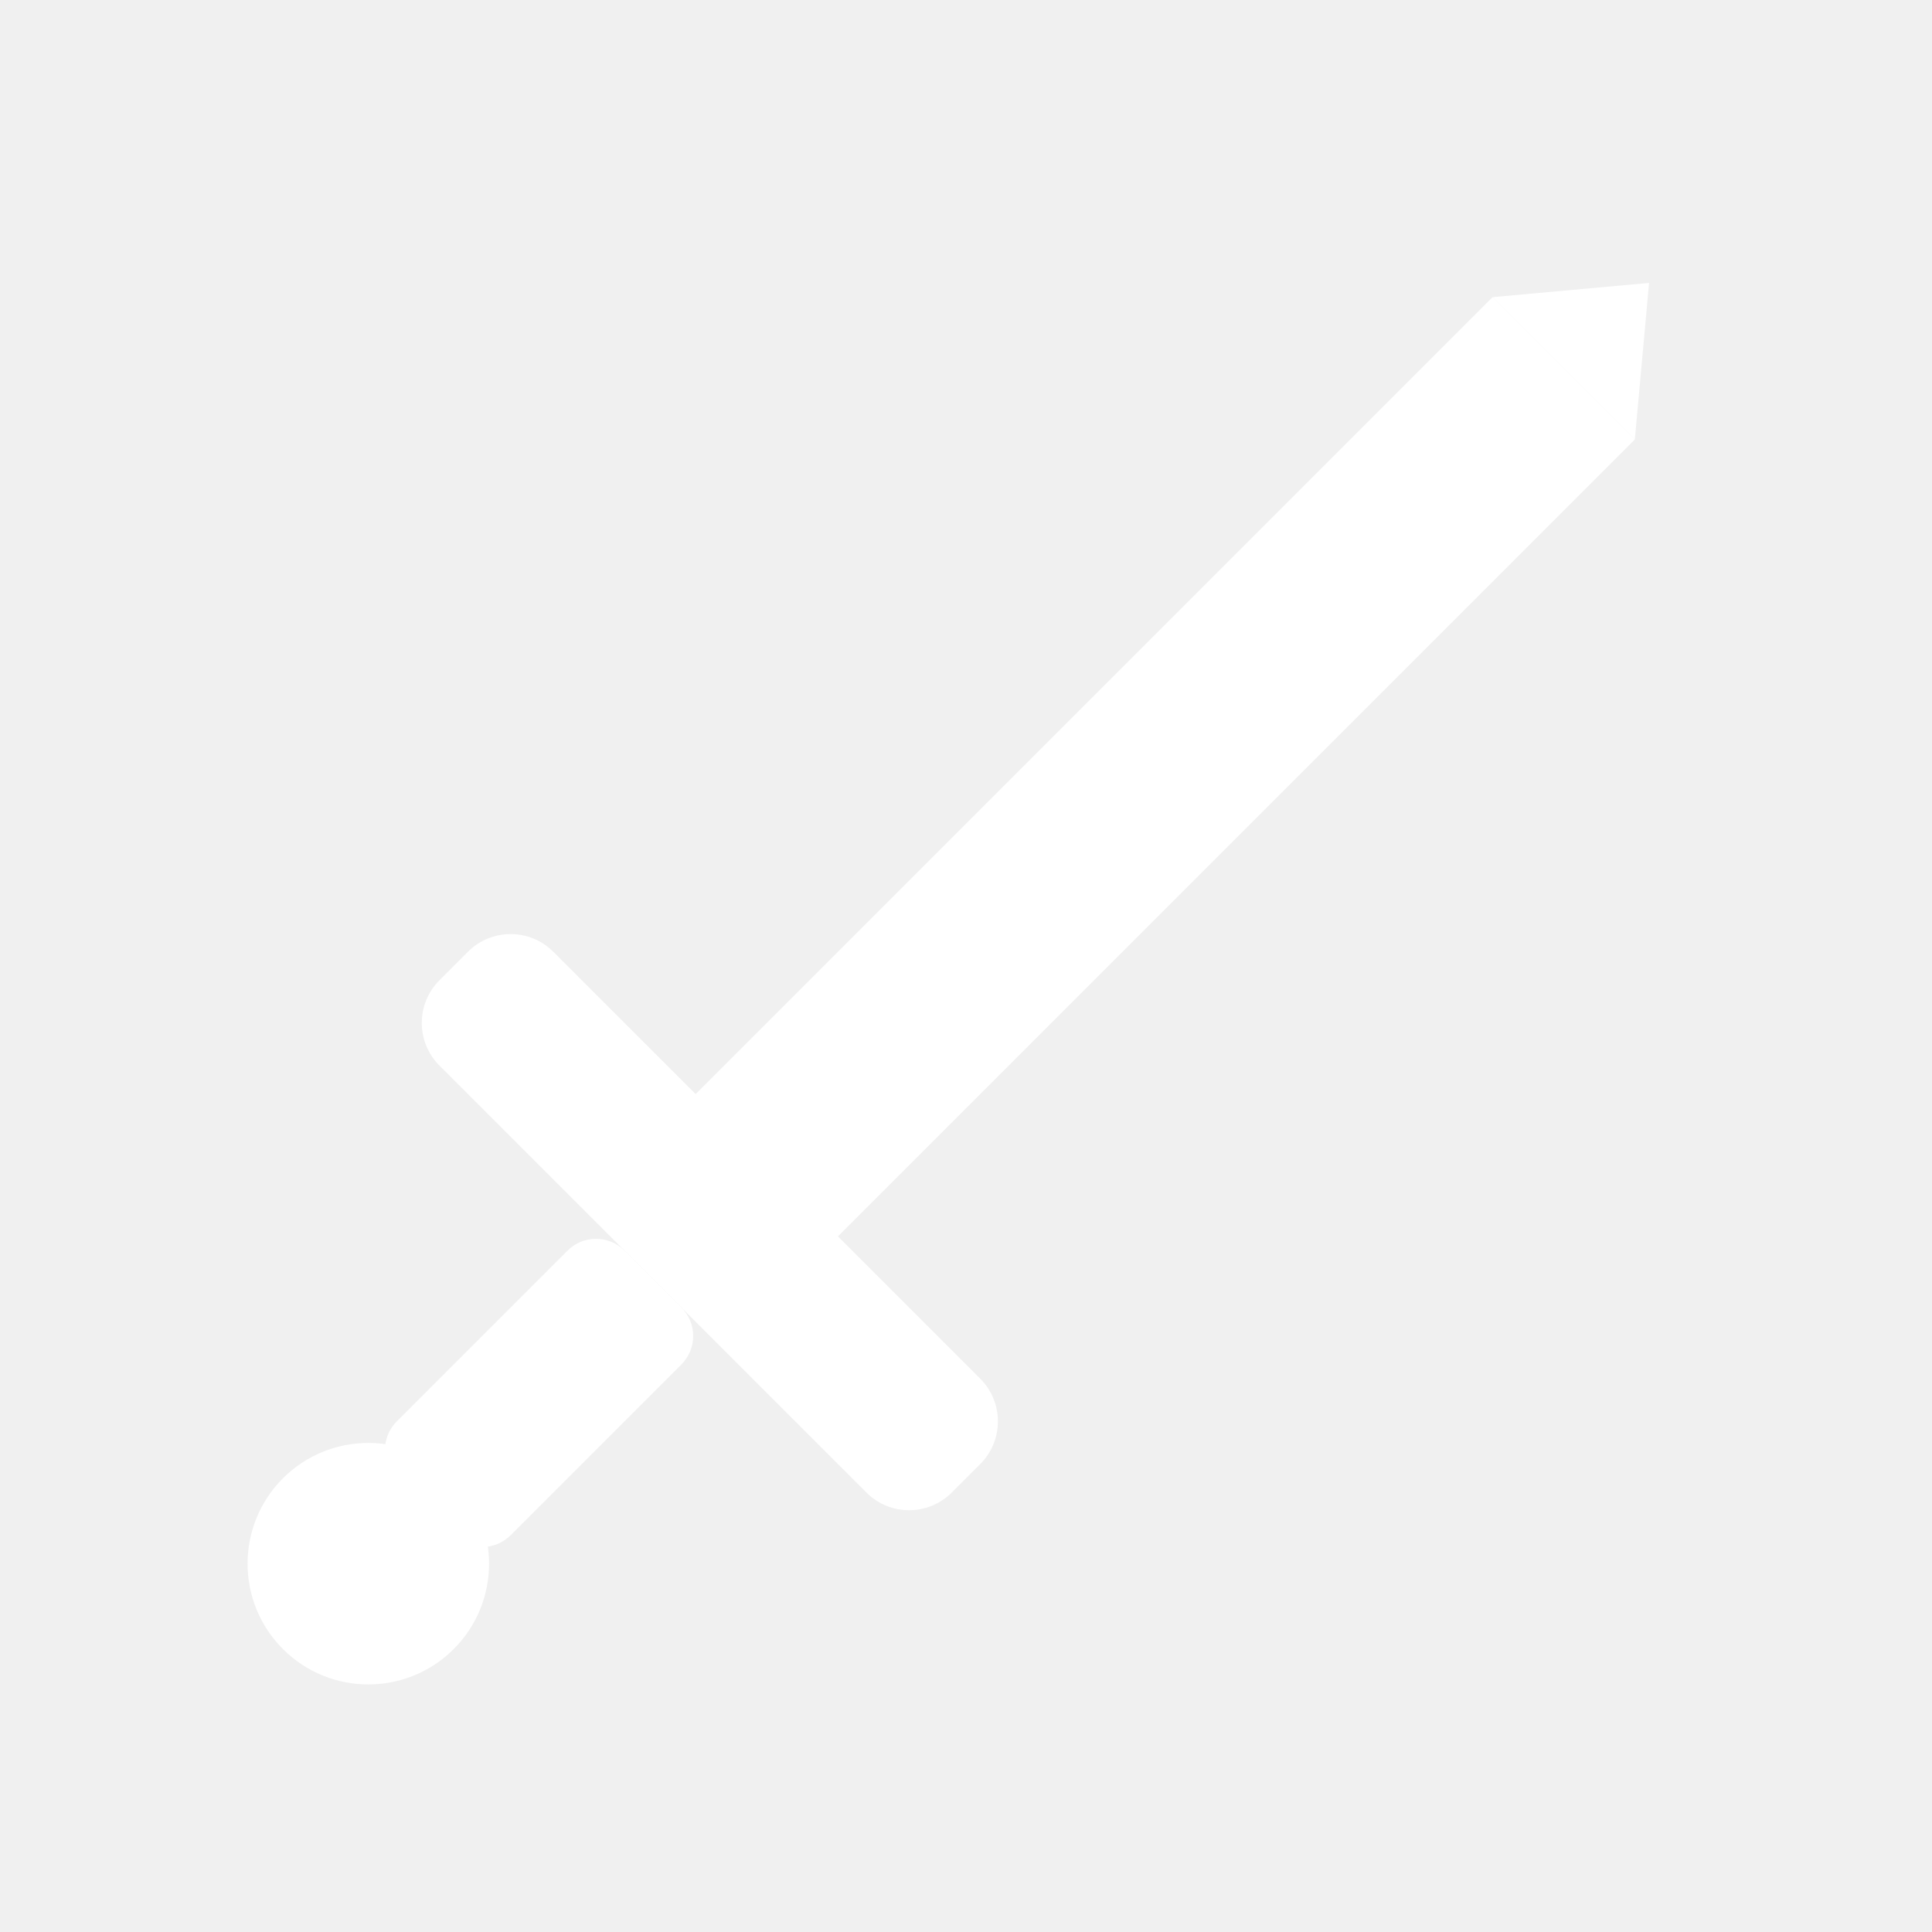
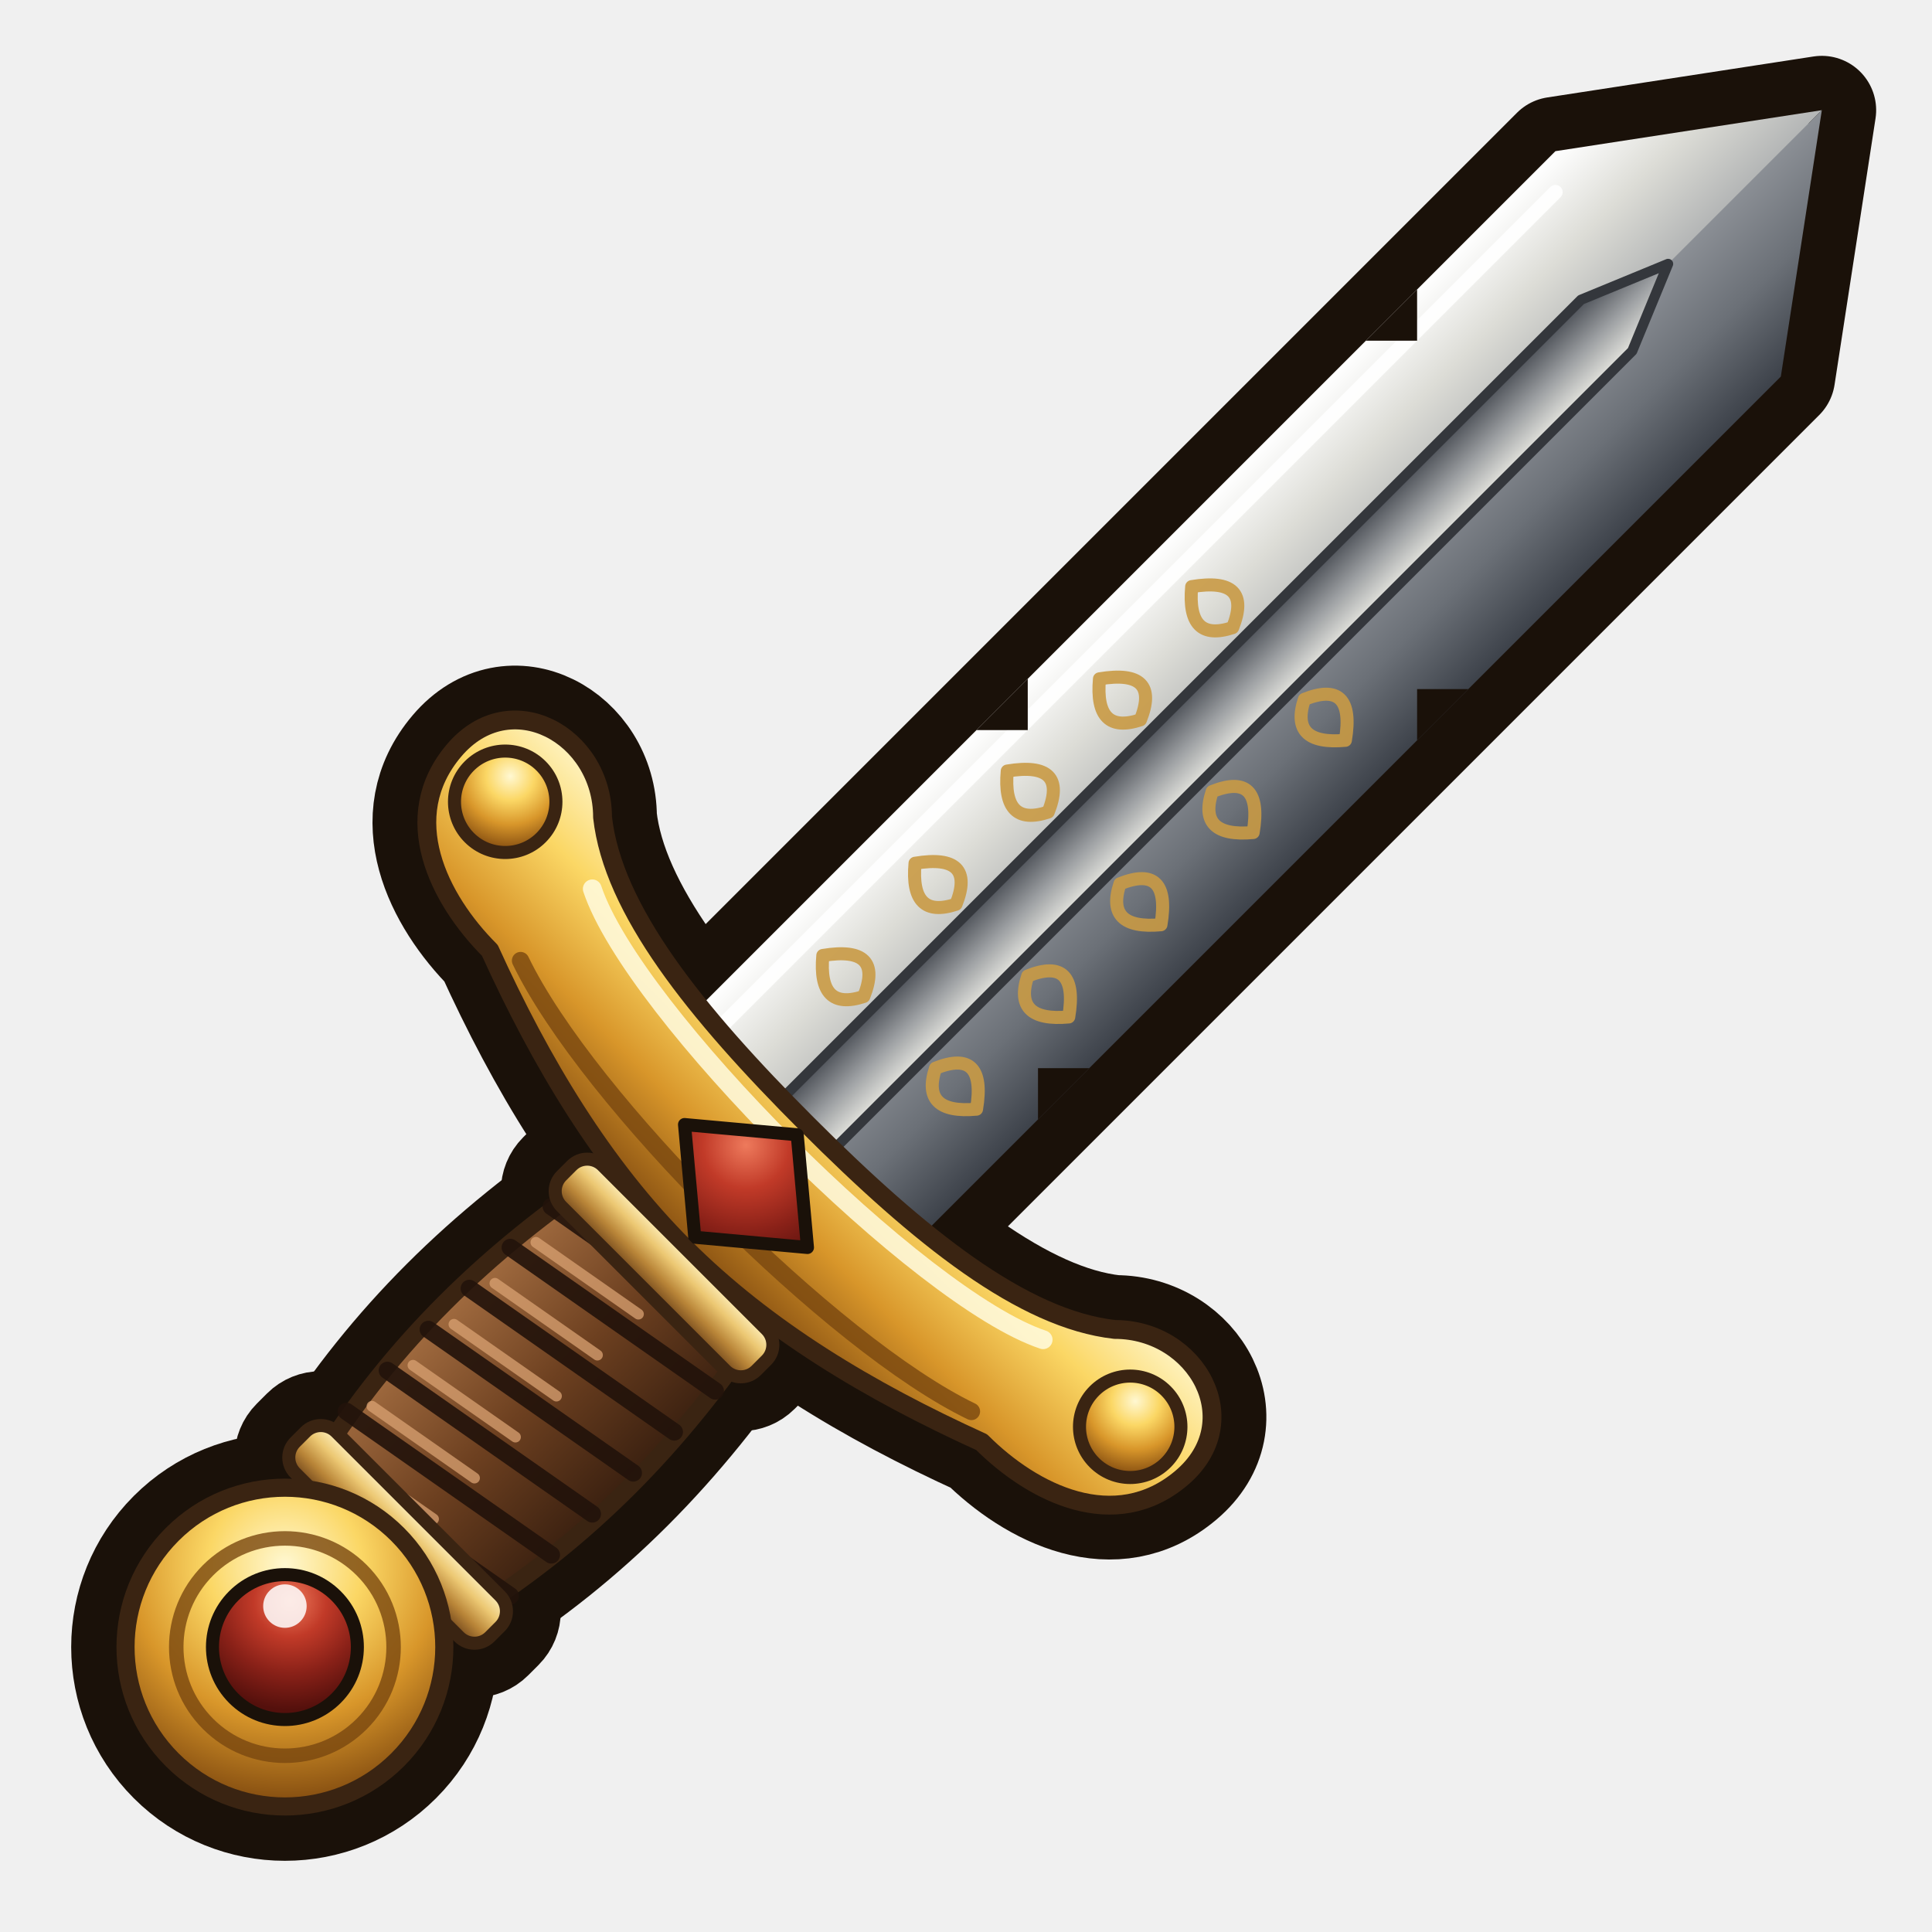
- <svg xmlns="http://www.w3.org/2000/svg" viewBox="0 0 96 96" width="96" height="96">
-   <g transform="rotate(45 48 48)">
-     <path d="M43 6h10v58H43z" fill="#fff" />
-     <path d="M43 6l5-6 5 6z" fill="#fff" />
-     <rect x="30" y="62" width="36" height="8" rx="3" fill="#fff" />
-     <rect x="44" y="70" width="8" height="16" rx="2" fill="#fff" />
-     <circle cx="48" cy="90" r="6" fill="#fff" />
+ <svg xmlns="http://www.w3.org/2000/svg" viewBox="0 0 256 256" width="256" height="256">
+   <defs>
+     <linearGradient id="g1" gradientUnits="userSpaceOnUse" x1="106" y1="0" x2="150" y2="0">
+       <stop offset="0" stop-color="#fbfaf4" />
+       <stop offset="0.333" stop-color="#c3c4c0" />
+       <stop offset="0.667" stop-color="#83868a" />
+       <stop offset="1" stop-color="#454a52" />
+     </linearGradient>
+     <linearGradient id="g2" gradientUnits="userSpaceOnUse" x1="106" y1="0" x2="128" y2="0">
+       <stop offset="0" stop-color="#ffffff" />
+       <stop offset="0.5" stop-color="#dcdcd6" />
+       <stop offset="1" stop-color="#b4b6b6" />
+     </linearGradient>
+     <linearGradient id="g3" gradientUnits="userSpaceOnUse" x1="128" y1="0" x2="150" y2="0">
+       <stop offset="0" stop-color="#8b8f95" />
+       <stop offset="0.5" stop-color="#6b7077" />
+       <stop offset="1" stop-color="#3d424a" />
+     </linearGradient>
+     <linearGradient id="g4" gradientUnits="userSpaceOnUse" x1="123" y1="0" x2="133" y2="0">
+       <stop offset="0" stop-color="#4b4f56" />
+       <stop offset="0.5" stop-color="#9a9da0" />
+       <stop offset="1" stop-color="#e6e6e0" />
+     </linearGradient>
+     <linearGradient id="g5" gradientUnits="userSpaceOnUse" x1="0" y1="140" x2="0" y2="180">
+       <stop offset="0" stop-color="#fff8d2" />
+       <stop offset="0.333" stop-color="#fbd765" />
+       <stop offset="0.667" stop-color="#d8962a" />
+       <stop offset="1" stop-color="#8a5212" />
+     </linearGradient>
+     <radialGradient id="g6" gradientUnits="userSpaceOnUse" cx="65" cy="151" r="10">
+       <stop offset="0" stop-color="#fff8d2" />
+       <stop offset="0.333" stop-color="#fbd765" />
+       <stop offset="0.667" stop-color="#d8962a" />
+       <stop offset="1" stop-color="#8a5212" />
+     </radialGradient>
+     <radialGradient id="g7" gradientUnits="userSpaceOnUse" cx="187" cy="151" r="10">
+       <stop offset="0" stop-color="#fff8d2" />
+       <stop offset="0.333" stop-color="#fbd765" />
+       <stop offset="0.667" stop-color="#d8962a" />
+       <stop offset="1" stop-color="#8a5212" />
+     </radialGradient>
+     <radialGradient id="g8" gradientUnits="userSpaceOnUse" cx="124" cy="164" r="18">
+       <stop offset="0" stop-color="#ee7a5c" />
+       <stop offset="0.333" stop-color="#c13a28" />
+       <stop offset="0.667" stop-color="#8a2118" />
+       <stop offset="1" stop-color="#54100c" />
+     </radialGradient>
+     <linearGradient id="g9" gradientUnits="userSpaceOnUse" x1="110" y1="0" x2="146" y2="0">
+       <stop offset="0" stop-color="#a26c40" />
+       <stop offset="0.5" stop-color="#6d4020" />
+       <stop offset="1" stop-color="#3a2010" />
+     </linearGradient>
+     <linearGradient id="g10" gradientUnits="userSpaceOnUse" x1="0" y1="180" x2="0" y2="188">
+       <stop offset="0" stop-color="#fff3c4" />
+       <stop offset="0.333" stop-color="#ecc873" />
+       <stop offset="0.667" stop-color="#b98538" />
+       <stop offset="1" stop-color="#6d431a" />
+     </linearGradient>
+     <linearGradient id="g11" gradientUnits="userSpaceOnUse" x1="0" y1="232" x2="0" y2="240">
+       <stop offset="0" stop-color="#fff3c4" />
+       <stop offset="0.333" stop-color="#ecc873" />
+       <stop offset="0.667" stop-color="#b98538" />
+       <stop offset="1" stop-color="#6d431a" />
+     </linearGradient>
+     <radialGradient id="g12" gradientUnits="userSpaceOnUse" cx="120" cy="250" r="32">
+       <stop offset="0" stop-color="#fff8d2" />
+       <stop offset="0.333" stop-color="#fbd765" />
+       <stop offset="0.667" stop-color="#d8962a" />
+       <stop offset="1" stop-color="#8a5212" />
+     </radialGradient>
+     <radialGradient id="g13" gradientUnits="userSpaceOnUse" cx="124" cy="253" r="15">
+       <stop offset="0" stop-color="#ee7a5c" />
+       <stop offset="0.333" stop-color="#c13a28" />
+       <stop offset="0.667" stop-color="#8a2118" />
+       <stop offset="1" stop-color="#54100c" />
+     </radialGradient>
+   </defs>
+   <g>
+     <g transform="translate(3.12 7.12) scale(0.96)">
+       <g fill="#1a1109" stroke="#1a1109" stroke-linejoin="round" stroke-linecap="round">
+         <path d="M128 -42L150 -12V160H106V-12z" transform="rotate(45 128 128)" stroke-width="15" />
+         <path d="M128 156C150 156 168 154 178 146C186 138 200 142 199 154C198 166 186 170 176 170C160 176 144 180 128 180C112 180 96 176 80 170C70 170 58 166 57 154C56 142 70 138 78 146C88 154 106 156 128 156z" transform="rotate(45 128 128)" stroke-width="15" />
+         <path d="M113 180H143C147 200 147 218 143 236H113C109 218 109 200 113 180z" transform="rotate(45 128 128)" stroke-width="15" />
+         <path d="M112.0 180.0h32.0a3 3 0 0 1 3 3v2.0a3 3 0 0 1 -3 3h-32.0a3 3 0 0 1 -3 -3v-2.0a3 3 0 0 1 3 -3z" transform="rotate(45 128 128)" stroke-width="15" />
+         <path d="M112.0 232.0h32.0a3 3 0 0 1 3 3v2.0a3 3 0 0 1 -3 3h-32.0a3 3 0 0 1 -3 -3v-2.0a3 3 0 0 1 3 -3z" transform="rotate(45 128 128)" stroke-width="15" />
+         <path d="M106.00 258.00a22.00 22.00 0 1 0 44.00 0a22.00 22.00 0 1 0 -44.00 0z" transform="rotate(45 128 128)" stroke-width="15" />
+       </g>
+       <path d="M128 -42L150 -12V160H106V-12z" fill="url(#g1)" stroke="#1a1109" stroke-width="3" stroke-linejoin="round" transform="rotate(45 128 128)" />
+       <path d="M128 -42L106 -12V160H128z" fill="url(#g2)" transform="rotate(45 128 128)" />
+       <path d="M128 -42L150 -12V160H128z" fill="url(#g3)" transform="rotate(45 128 128)" />
+       <path d="M123 0L128 -12L133 0V156H123z" fill="url(#g4)" stroke="#34373c" stroke-width="1.4" stroke-linejoin="round" transform="rotate(45 128 128)" />
+       <path d="M110 -8V154" fill="none" stroke="#fff" stroke-width="2" stroke-linecap="round" stroke-linejoin="round" stroke-opacity="0.9" transform="rotate(45 128 128)" />
+       <path d="M113 66q5 -7 8 0q-3 6 -8 0M135 66q3 -7 8 0q-5 6 -8 0" fill="none" stroke="#c99a45" stroke-width="1.8" stroke-linecap="round" stroke-linejoin="round" stroke-opacity="0.9" transform="rotate(45 128 128)" />
+       <path d="M113 84q5 -7 8 0q-3 6 -8 0M135 84q3 -7 8 0q-5 6 -8 0" fill="none" stroke="#c99a45" stroke-width="1.8" stroke-linecap="round" stroke-linejoin="round" stroke-opacity="0.9" transform="rotate(45 128 128)" />
+       <path d="M113 102q5 -7 8 0q-3 6 -8 0M135 102q3 -7 8 0q-5 6 -8 0" fill="none" stroke="#c99a45" stroke-width="1.8" stroke-linecap="round" stroke-linejoin="round" stroke-opacity="0.9" transform="rotate(45 128 128)" />
+       <path d="M113 120q5 -7 8 0q-3 6 -8 0M135 120q3 -7 8 0q-5 6 -8 0" fill="none" stroke="#c99a45" stroke-width="1.8" stroke-linecap="round" stroke-linejoin="round" stroke-opacity="0.9" transform="rotate(45 128 128)" />
+       <path d="M113 138q5 -7 8 0q-3 6 -8 0M135 138q3 -7 8 0q-5 6 -8 0" fill="none" stroke="#c99a45" stroke-width="1.8" stroke-linecap="round" stroke-linejoin="round" stroke-opacity="0.9" transform="rotate(45 128 128)" />
+       <path d="M106 15L111 20L106 25z" fill="#1a1109" transform="rotate(45 128 128)" />
+       <path d="M150 49L145 54L150 59z" fill="#1a1109" transform="rotate(45 128 128)" />
+       <path d="M106 91L111 96L106 101z" fill="#1a1109" transform="rotate(45 128 128)" />
+       <path d="M150 123L145 128L150 133z" fill="#1a1109" transform="rotate(45 128 128)" />
+       <path d="M128 156C150 156 168 154 178 146C186 138 200 142 199 154C198 166 186 170 176 170C160 176 144 180 128 180C112 180 96 176 80 170C70 170 58 166 57 154C56 142 70 138 78 146C88 154 106 156 128 156z" fill="url(#g5)" stroke="#3a2412" stroke-width="2.6" stroke-linejoin="round" transform="rotate(45 128 128)" />
+       <path d="M84 154C100 162 156 162 172 154" fill="none" stroke="#fffbe0" stroke-width="2.6" stroke-linecap="round" stroke-linejoin="round" stroke-opacity="0.85" transform="rotate(45 128 128)" />
+       <path d="M84 168C104 175 152 175 172 168" fill="none" stroke="#7a4710" stroke-width="2.4" stroke-linecap="round" stroke-linejoin="round" stroke-opacity="0.8" transform="rotate(45 128 128)" />
+       <path d="M60.00 154.00a7.00 7.00 0 1 0 14.00 0a7.00 7.00 0 1 0 -14.00 0z" fill="url(#g6)" stroke="#3a2412" stroke-width="1.8" stroke-linejoin="round" transform="rotate(45 128 128)" />
+       <path d="M182.00 154.00a7.00 7.00 0 1 0 14.00 0a7.00 7.00 0 1 0 -14.00 0z" fill="url(#g7)" stroke="#3a2412" stroke-width="1.8" stroke-linejoin="round" transform="rotate(45 128 128)" />
+       <path d="M128.00 158.00L140.00 168.00L128.00 178.00L116.00 168.00z" fill="url(#g8)" stroke="#1a1109" stroke-width="1.8" stroke-linejoin="round" transform="rotate(45 128 128)" />
+       <path d="M113 180H143C147 200 147 218 143 236H113C109 218 109 200 113 180z" fill="url(#g9)" stroke="#3a2412" stroke-width="2.4" stroke-linejoin="round" transform="rotate(45 128 128)" />
+       <path d="M111 189L145 183" fill="none" stroke="#22120a" stroke-width="2.4" stroke-linecap="round" stroke-linejoin="round" stroke-opacity="0.9" transform="rotate(45 128 128)" />
+       <path d="M113 186L130 183" fill="none" stroke="#d9a272" stroke-width="1.5" stroke-linecap="round" stroke-linejoin="round" stroke-opacity="0.75" transform="rotate(45 128 128)" />
+       <path d="M111 197L145 191" fill="none" stroke="#22120a" stroke-width="2.4" stroke-linecap="round" stroke-linejoin="round" stroke-opacity="0.9" transform="rotate(45 128 128)" />
+       <path d="M113 194L130 191" fill="none" stroke="#d9a272" stroke-width="1.5" stroke-linecap="round" stroke-linejoin="round" stroke-opacity="0.75" transform="rotate(45 128 128)" />
+       <path d="M111 205L145 199" fill="none" stroke="#22120a" stroke-width="2.4" stroke-linecap="round" stroke-linejoin="round" stroke-opacity="0.9" transform="rotate(45 128 128)" />
+       <path d="M113 202L130 199" fill="none" stroke="#d9a272" stroke-width="1.5" stroke-linecap="round" stroke-linejoin="round" stroke-opacity="0.75" transform="rotate(45 128 128)" />
+       <path d="M111 213L145 207" fill="none" stroke="#22120a" stroke-width="2.4" stroke-linecap="round" stroke-linejoin="round" stroke-opacity="0.9" transform="rotate(45 128 128)" />
+       <path d="M113 210L130 207" fill="none" stroke="#d9a272" stroke-width="1.5" stroke-linecap="round" stroke-linejoin="round" stroke-opacity="0.75" transform="rotate(45 128 128)" />
+       <path d="M111 221L145 215" fill="none" stroke="#22120a" stroke-width="2.4" stroke-linecap="round" stroke-linejoin="round" stroke-opacity="0.9" transform="rotate(45 128 128)" />
+       <path d="M113 218L130 215" fill="none" stroke="#d9a272" stroke-width="1.5" stroke-linecap="round" stroke-linejoin="round" stroke-opacity="0.75" transform="rotate(45 128 128)" />
+       <path d="M111 229L145 223" fill="none" stroke="#22120a" stroke-width="2.4" stroke-linecap="round" stroke-linejoin="round" stroke-opacity="0.9" transform="rotate(45 128 128)" />
+       <path d="M113 226L130 223" fill="none" stroke="#d9a272" stroke-width="1.5" stroke-linecap="round" stroke-linejoin="round" stroke-opacity="0.75" transform="rotate(45 128 128)" />
+       <path d="M111 237L145 231" fill="none" stroke="#22120a" stroke-width="2.4" stroke-linecap="round" stroke-linejoin="round" stroke-opacity="0.9" transform="rotate(45 128 128)" />
+       <path d="M113 234L130 231" fill="none" stroke="#d9a272" stroke-width="1.5" stroke-linecap="round" stroke-linejoin="round" stroke-opacity="0.75" transform="rotate(45 128 128)" />
+       <path d="M112.0 180.0h32.0a3 3 0 0 1 3 3v2.0a3 3 0 0 1 -3 3h-32.0a3 3 0 0 1 -3 -3v-2.0a3 3 0 0 1 3 -3z" fill="url(#g10)" stroke="#3a2412" stroke-width="1.8" stroke-linejoin="round" transform="rotate(45 128 128)" />
+       <path d="M112.0 232.0h32.0a3 3 0 0 1 3 3v2.0a3 3 0 0 1 -3 3h-32.0a3 3 0 0 1 -3 -3v-2.0a3 3 0 0 1 3 -3z" fill="url(#g11)" stroke="#3a2412" stroke-width="1.8" stroke-linejoin="round" transform="rotate(45 128 128)" />
+       <path d="M106.00 258.00a22.00 22.00 0 1 0 44.00 0a22.00 22.00 0 1 0 -44.00 0z" fill="url(#g12)" stroke="#3a2412" stroke-width="2.5" stroke-linejoin="round" transform="rotate(45 128 128)" />
+       <path d="M113.00 258.00a15.00 15.00 0 1 0 30.00 0a15.00 15.00 0 1 0 -30.00 0z" fill="none" stroke="#7a4710" stroke-width="2" stroke-linecap="round" stroke-linejoin="round" stroke-opacity="0.8" transform="rotate(45 128 128)" />
+       <path d="M118.00 258.00a10.00 10.00 0 1 0 20.00 0a10.00 10.00 0 1 0 -20.00 0z" fill="url(#g13)" stroke="#1a1109" stroke-width="1.8" stroke-linejoin="round" transform="rotate(45 128 128)" />
+       <path d="M121.00 254.00a3.00 3.00 0 1 0 6.00 0a3.00 3.00 0 1 0 -6.00 0z" fill="#fff" fill-opacity="0.85" transform="rotate(45 128 128)" />
+     </g>
  </g>
</svg>
